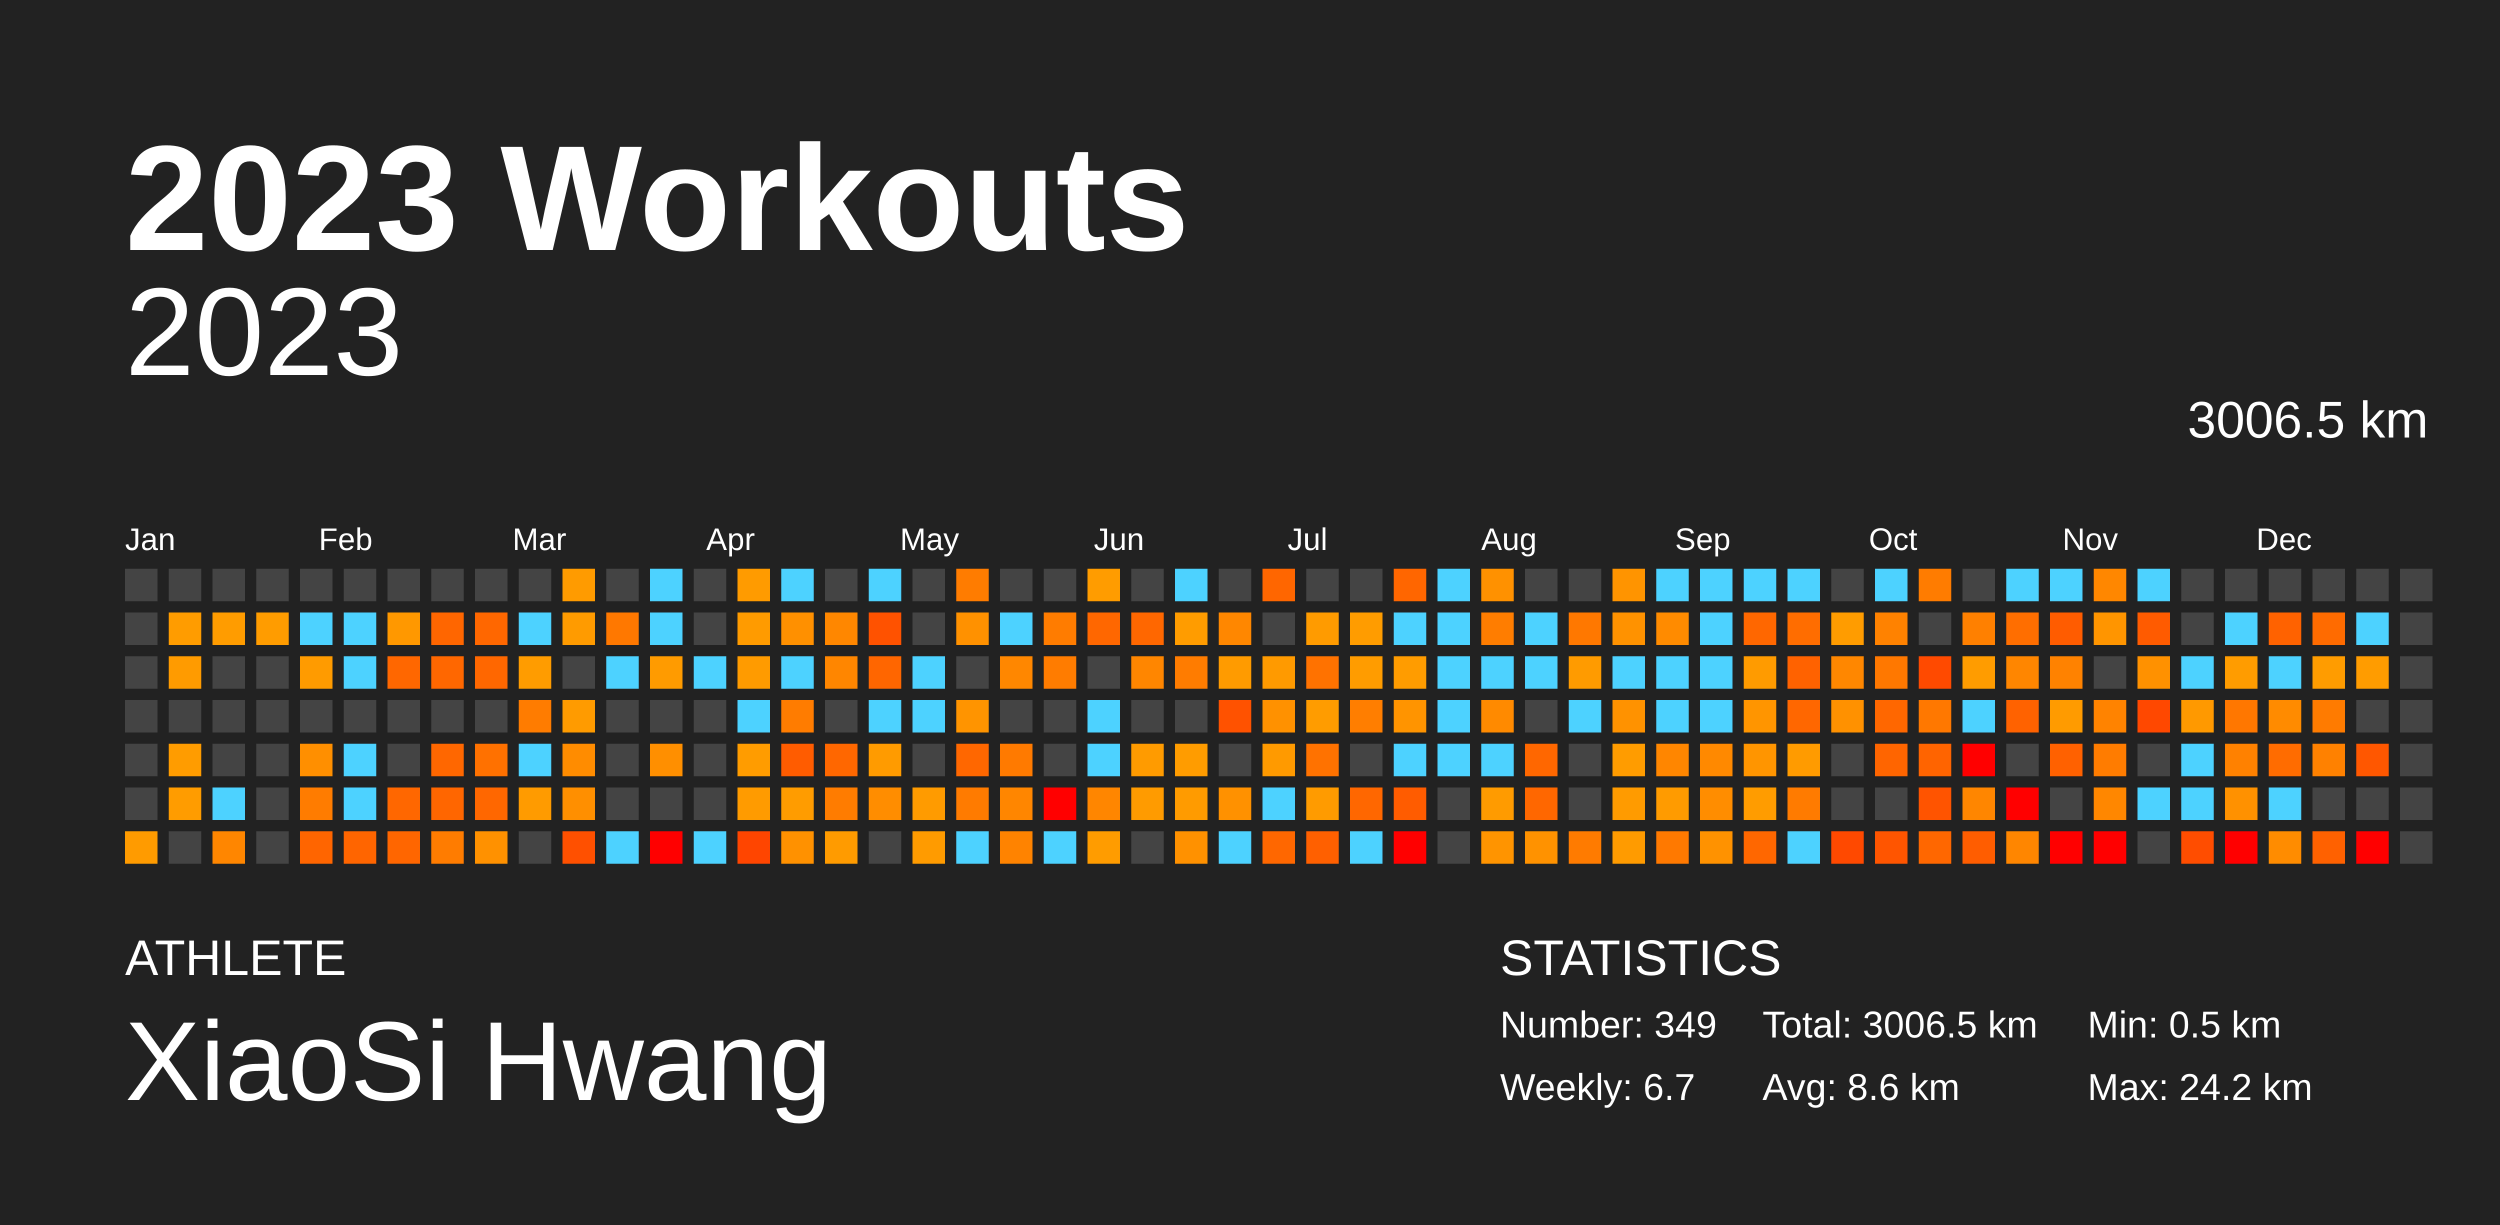
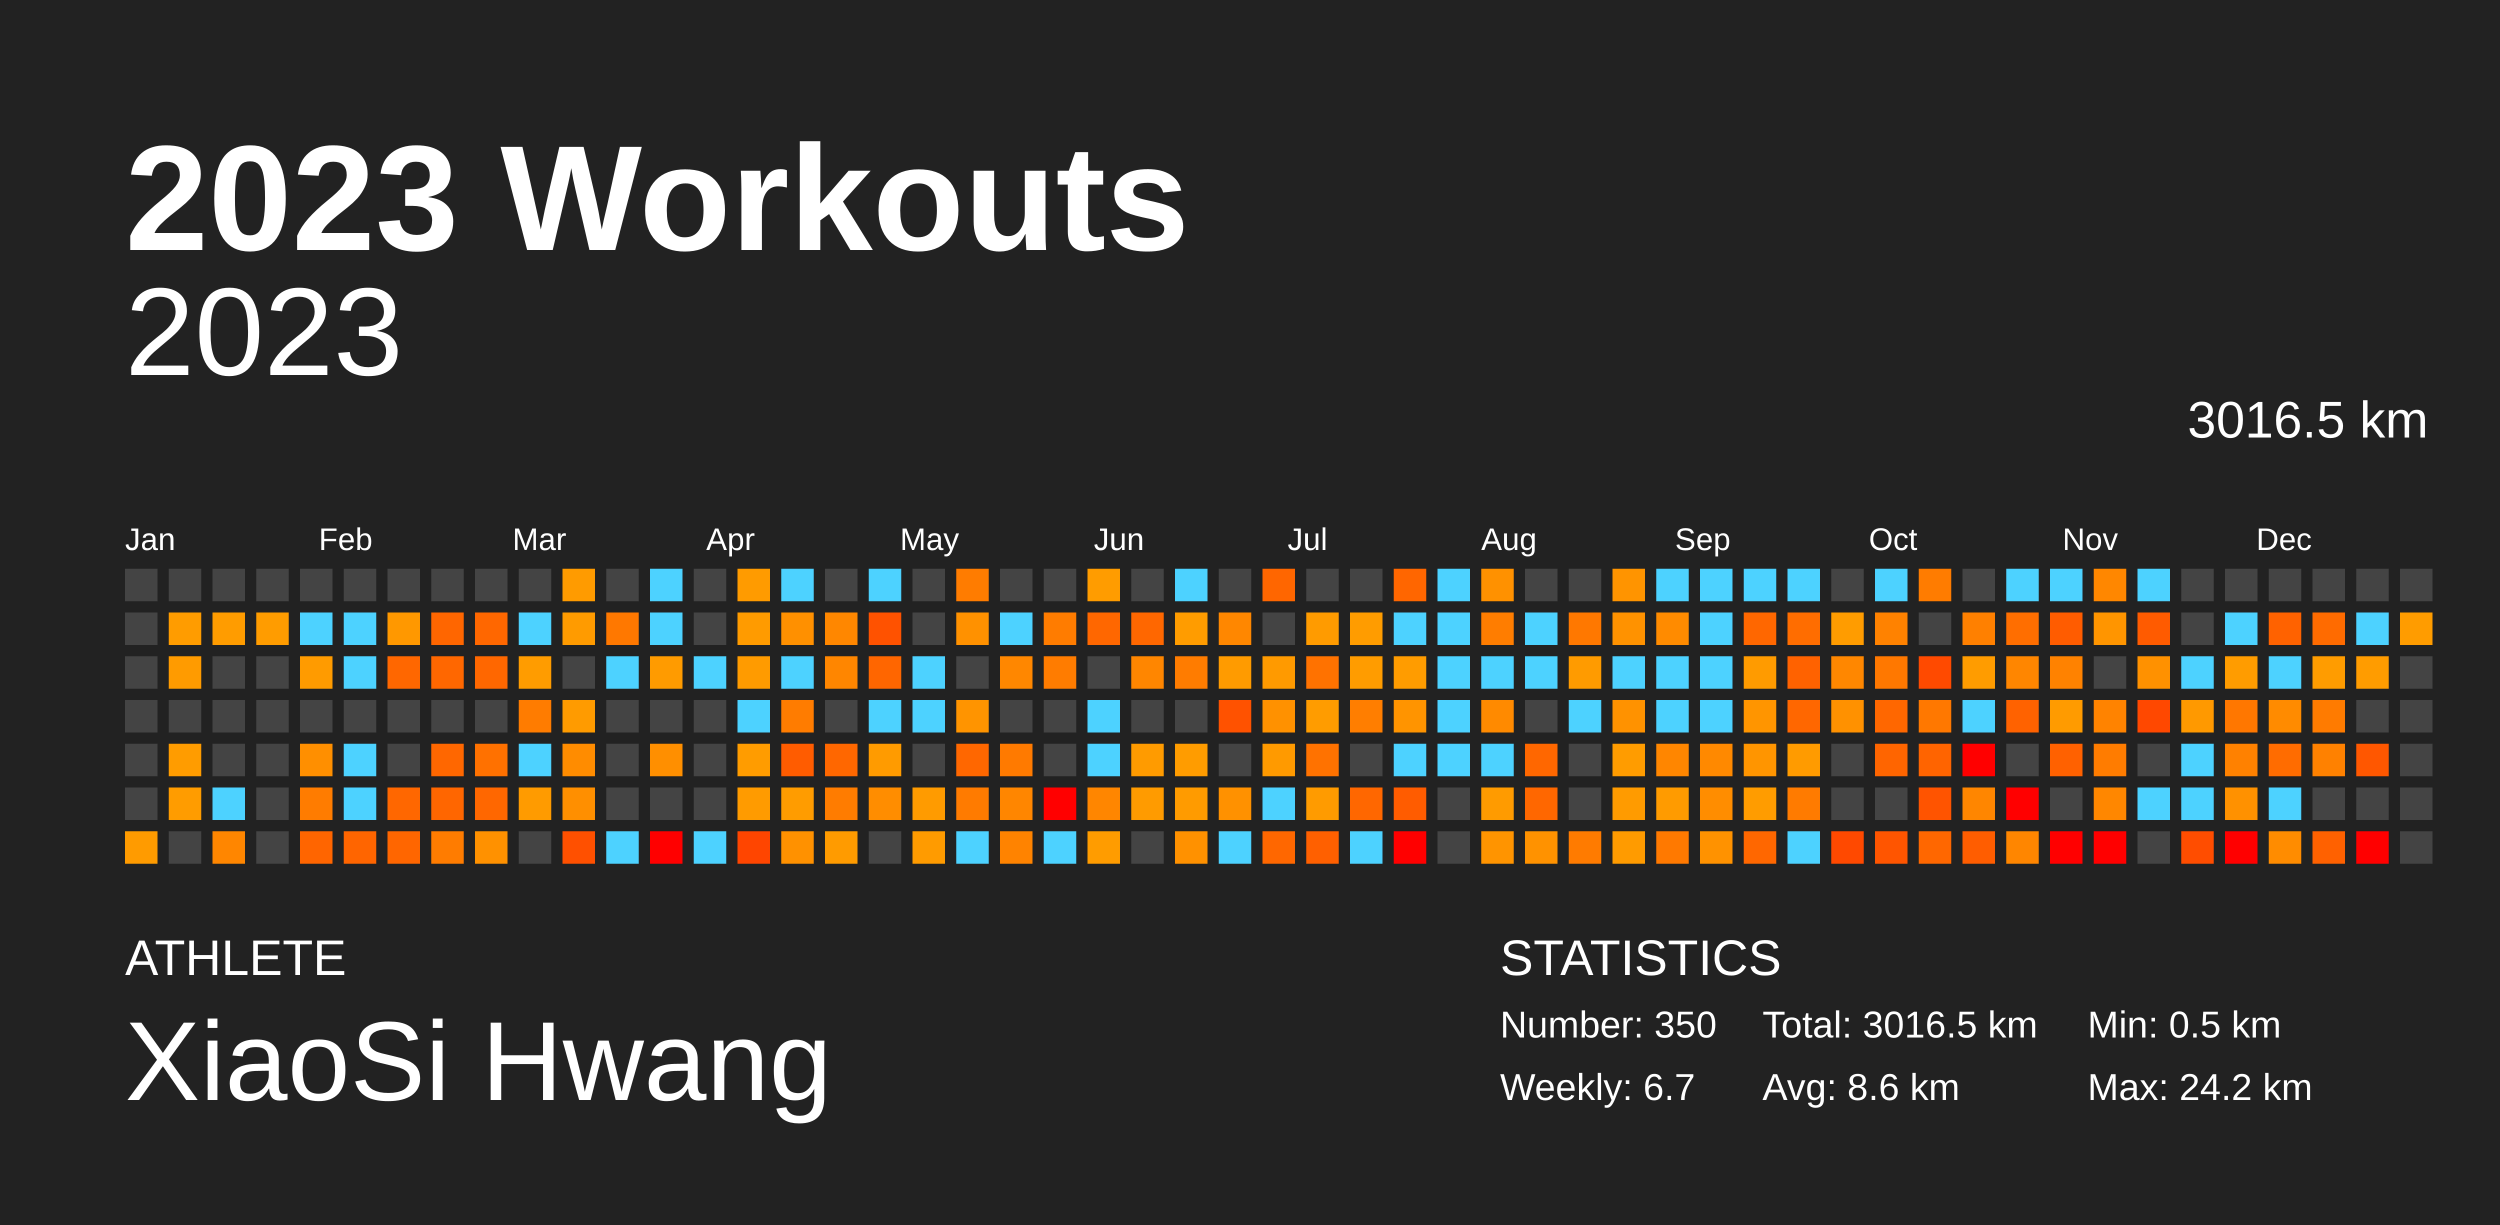
<svg xmlns="http://www.w3.org/2000/svg" baseProfile="full" height="98mm" version="1.1" viewBox="0,0,200,98" width="200mm">
  <defs />
  <rect fill="#222222" height="98" width="200" x="0" y="0" />
  <text fill="#FFFFFF" style="font-size:12px; font-family:Arial; font-weight:bold;" x="10" y="20">2023 Workouts</text>
  <text fill="#FFFFFF" style="font-size:4px; font-family:Arial" x="10" y="78">ATHLETE</text>
  <text fill="#FFFFFF" style="font-size:9px; font-family:Arial" x="10" y="88">XiaoSi Hwang</text>
  <text fill="#FFFFFF" style="font-size:4px; font-family:Arial" x="120" y="78">STATISTICS</text>
-   <text fill="#FFFFFF" style="font-size:3px; font-family:Arial" x="120" y="83">Number: 349</text>
+   <text fill="#FFFFFF" style="font-size:3px; font-family:Arial" x="120" y="83">Number: 350</text>
  <text fill="#FFFFFF" style="font-size:3px; font-family:Arial" x="120" y="88">Weekly: 6.7</text>
-   <text fill="#FFFFFF" style="font-size:3px; font-family:Arial" x="141" y="83">Total: 3006.5 km</text>
+   <text fill="#FFFFFF" style="font-size:3px; font-family:Arial" x="141" y="83">Total: 3016.5 km</text>
  <text fill="#FFFFFF" style="font-size:3px; font-family:Arial" x="141" y="88">Avg: 8.6 km</text>
  <text fill="#FFFFFF" style="font-size:3px; font-family:Arial" x="167" y="83">Min: 0.5 km</text>
  <text fill="#FFFFFF" style="font-size:3px; font-family:Arial" x="167" y="88">Max: 24.2 km</text>
  <text alignment-baseline="hanging" fill="#FFFFFF" style="font-size:10.0px; font-family:Arial;" x="10" y="30">2023</text>
-   <text alignment-baseline="hanging" fill="#FFFFFF" style="font-size:4.125px; font-family:Arial;" x="175" y="35">3006.5 km</text>
+   <text alignment-baseline="hanging" fill="#FFFFFF" style="font-size:4.125px; font-family:Arial;" x="175" y="35">3016.5 km</text>
  <text fill="#FFFFFF" style="font-size:2.5px; font-family:Arial" x="10.0" y="44">Jan</text>
  <text fill="#FFFFFF" style="font-size:2.5px; font-family:Arial" x="25.5" y="44">Feb</text>
  <text fill="#FFFFFF" style="font-size:2.5px; font-family:Arial" x="41.0" y="44">Mar</text>
  <text fill="#FFFFFF" style="font-size:2.5px; font-family:Arial" x="56.5" y="44">Apr</text>
  <text fill="#FFFFFF" style="font-size:2.5px; font-family:Arial" x="72.0" y="44">May</text>
  <text fill="#FFFFFF" style="font-size:2.5px; font-family:Arial" x="87.5" y="44">Jun</text>
  <text fill="#FFFFFF" style="font-size:2.5px; font-family:Arial" x="103.0" y="44">Jul</text>
  <text fill="#FFFFFF" style="font-size:2.5px; font-family:Arial" x="118.5" y="44">Aug</text>
  <text fill="#FFFFFF" style="font-size:2.5px; font-family:Arial" x="134.0" y="44">Sep</text>
  <text fill="#FFFFFF" style="font-size:2.5px; font-family:Arial" x="149.5" y="44">Oct</text>
  <text fill="#FFFFFF" style="font-size:2.5px; font-family:Arial" x="165.0" y="44">Nov</text>
  <text fill="#FFFFFF" style="font-size:2.5px; font-family:Arial" x="180.5" y="44">Dec</text>
  <rect fill="#444444" height="2.6" width="2.6" x="10.0" y="45.5" />
  <rect fill="#444444" height="2.6" width="2.6" x="10.0" y="49.0" />
  <rect fill="#444444" height="2.6" width="2.6" x="10.0" y="52.5" />
  <rect fill="#444444" height="2.6" width="2.6" x="10.0" y="56.0" />
  <rect fill="#444444" height="2.6" width="2.6" x="10.0" y="59.5" />
  <rect fill="#444444" height="2.6" width="2.6" x="10.0" y="63.0" />
  <rect fill="#ff9b00" height="2.6" width="2.6" x="10.0" y="66.5" />
  <rect fill="#444444" height="2.6" width="2.6" x="13.5" y="45.5" />
  <rect fill="#ff9c00" height="2.6" width="2.6" x="13.5" y="49.0" />
  <rect fill="#ff9b00" height="2.6" width="2.6" x="13.5" y="52.5" />
  <rect fill="#444444" height="2.6" width="2.6" x="13.5" y="56.0" />
  <rect fill="#ff9c00" height="2.6" width="2.6" x="13.5" y="59.5" />
  <rect fill="#ff9c00" height="2.6" width="2.6" x="13.5" y="63.0" />
  <rect fill="#444444" height="2.6" width="2.6" x="13.5" y="66.5" />
  <rect fill="#444444" height="2.6" width="2.6" x="17.0" y="45.5" />
  <rect fill="#ff9c00" height="2.6" width="2.6" x="17.0" y="49.0" />
  <rect fill="#444444" height="2.6" width="2.6" x="17.0" y="52.5" />
  <rect fill="#444444" height="2.6" width="2.6" x="17.0" y="56.0" />
  <rect fill="#444444" height="2.6" width="2.6" x="17.0" y="59.5" />
  <rect fill="#4dd2ff" height="2.6" width="2.6" x="17.0" y="63.0" />
  <rect fill="#ff8600" height="2.6" width="2.6" x="17.0" y="66.5" />
  <rect fill="#444444" height="2.6" width="2.6" x="20.5" y="45.5" />
  <rect fill="#ff9c00" height="2.6" width="2.6" x="20.5" y="49.0" />
  <rect fill="#444444" height="2.6" width="2.6" x="20.5" y="52.5" />
  <rect fill="#444444" height="2.6" width="2.6" x="20.5" y="56.0" />
  <rect fill="#444444" height="2.6" width="2.6" x="20.5" y="59.5" />
  <rect fill="#444444" height="2.6" width="2.6" x="20.5" y="63.0" />
  <rect fill="#444444" height="2.6" width="2.6" x="20.5" y="66.5" />
  <rect fill="#444444" height="2.6" width="2.6" x="24.0" y="45.5" />
  <rect fill="#4dd2ff" height="2.6" width="2.6" x="24.0" y="49.0" />
  <rect fill="#ff9b00" height="2.6" width="2.6" x="24.0" y="52.5" />
  <rect fill="#444444" height="2.6" width="2.6" x="24.0" y="56.0" />
  <rect fill="#ff8f00" height="2.6" width="2.6" x="24.0" y="59.5" />
  <rect fill="#ff7c00" height="2.6" width="2.6" x="24.0" y="63.0" />
  <rect fill="#ff6500" height="2.6" width="2.6" x="24.0" y="66.5" />
  <rect fill="#444444" height="2.6" width="2.6" x="27.5" y="45.5" />
  <rect fill="#4dd2ff" height="2.6" width="2.6" x="27.5" y="49.0" />
  <rect fill="#4dd2ff" height="2.6" width="2.6" x="27.5" y="52.5" />
  <rect fill="#444444" height="2.6" width="2.6" x="27.5" y="56.0" />
  <rect fill="#4dd2ff" height="2.6" width="2.6" x="27.5" y="59.5" />
  <rect fill="#4dd2ff" height="2.6" width="2.6" x="27.5" y="63.0" />
  <rect fill="#ff6500" height="2.6" width="2.6" x="27.5" y="66.5" />
  <rect fill="#444444" height="2.6" width="2.6" x="31.0" y="45.5" />
  <rect fill="#ff9800" height="2.6" width="2.6" x="31.0" y="49.0" />
  <rect fill="#ff6700" height="2.6" width="2.6" x="31.0" y="52.5" />
  <rect fill="#444444" height="2.6" width="2.6" x="31.0" y="56.0" />
  <rect fill="#444444" height="2.6" width="2.6" x="31.0" y="59.5" />
  <rect fill="#ff6700" height="2.6" width="2.6" x="31.0" y="63.0" />
  <rect fill="#ff6600" height="2.6" width="2.6" x="31.0" y="66.5" />
  <rect fill="#444444" height="2.6" width="2.6" x="34.5" y="45.5" />
  <rect fill="#ff6600" height="2.6" width="2.6" x="34.5" y="49.0" />
  <rect fill="#ff6700" height="2.6" width="2.6" x="34.5" y="52.5" />
  <rect fill="#444444" height="2.6" width="2.6" x="34.5" y="56.0" />
  <rect fill="#ff6700" height="2.6" width="2.6" x="34.5" y="59.5" />
  <rect fill="#ff6600" height="2.6" width="2.6" x="34.5" y="63.0" />
  <rect fill="#ff7c00" height="2.6" width="2.6" x="34.5" y="66.5" />
  <rect fill="#444444" height="2.6" width="2.6" x="38.0" y="45.5" />
  <rect fill="#ff6700" height="2.6" width="2.6" x="38.0" y="49.0" />
  <rect fill="#ff6700" height="2.6" width="2.6" x="38.0" y="52.5" />
  <rect fill="#444444" height="2.6" width="2.6" x="38.0" y="56.0" />
  <rect fill="#ff7100" height="2.6" width="2.6" x="38.0" y="59.5" />
  <rect fill="#ff6700" height="2.6" width="2.6" x="38.0" y="63.0" />
  <rect fill="#ff9100" height="2.6" width="2.6" x="38.0" y="66.5" />
  <rect fill="#444444" height="2.6" width="2.6" x="41.5" y="45.5" />
  <rect fill="#4dd2ff" height="2.6" width="2.6" x="41.5" y="49.0" />
  <rect fill="#ff9c00" height="2.6" width="2.6" x="41.5" y="52.5" />
  <rect fill="#ff7c00" height="2.6" width="2.6" x="41.5" y="56.0" />
  <rect fill="#4dd2ff" height="2.6" width="2.6" x="41.5" y="59.5" />
  <rect fill="#ff9b00" height="2.6" width="2.6" x="41.5" y="63.0" />
  <rect fill="#444444" height="2.6" width="2.6" x="41.5" y="66.5" />
  <rect fill="#ff9b00" height="2.6" width="2.6" x="45.0" y="45.5" />
  <rect fill="#ff9b00" height="2.6" width="2.6" x="45.0" y="49.0" />
  <rect fill="#444444" height="2.6" width="2.6" x="45.0" y="52.5" />
  <rect fill="#ff9b00" height="2.6" width="2.6" x="45.0" y="56.0" />
  <rect fill="#ff8c00" height="2.6" width="2.6" x="45.0" y="59.5" />
  <rect fill="#ff8f00" height="2.6" width="2.6" x="45.0" y="63.0" />
  <rect fill="#ff5000" height="2.6" width="2.6" x="45.0" y="66.5" />
  <rect fill="#444444" height="2.6" width="2.6" x="48.5" y="45.5" />
  <rect fill="#ff7800" height="2.6" width="2.6" x="48.5" y="49.0" />
  <rect fill="#4dd2ff" height="2.6" width="2.6" x="48.5" y="52.5" />
  <rect fill="#444444" height="2.6" width="2.6" x="48.5" y="56.0" />
  <rect fill="#444444" height="2.6" width="2.6" x="48.5" y="59.5" />
  <rect fill="#444444" height="2.6" width="2.6" x="48.5" y="63.0" />
  <rect fill="#4dd2ff" height="2.6" width="2.6" x="48.5" y="66.5" />
  <rect fill="#4dd2ff" height="2.6" width="2.6" x="52.0" y="45.5" />
  <rect fill="#4dd2ff" height="2.6" width="2.6" x="52.0" y="49.0" />
  <rect fill="#ff9b00" height="2.6" width="2.6" x="52.0" y="52.5" />
  <rect fill="#444444" height="2.6" width="2.6" x="52.0" y="56.0" />
  <rect fill="#ff8f00" height="2.6" width="2.6" x="52.0" y="59.5" />
  <rect fill="#444444" height="2.6" width="2.6" x="52.0" y="63.0" />
  <rect fill="red" height="2.6" width="2.6" x="52.0" y="66.5" />
  <rect fill="#444444" height="2.6" width="2.6" x="55.5" y="45.5" />
  <rect fill="#444444" height="2.6" width="2.6" x="55.5" y="49.0" />
  <rect fill="#4dd2ff" height="2.6" width="2.6" x="55.5" y="52.5" />
  <rect fill="#444444" height="2.6" width="2.6" x="55.5" y="56.0" />
  <rect fill="#444444" height="2.6" width="2.6" x="55.5" y="59.5" />
  <rect fill="#444444" height="2.6" width="2.6" x="55.5" y="63.0" />
  <rect fill="#4dd2ff" height="2.6" width="2.6" x="55.5" y="66.5" />
  <rect fill="#ff9b00" height="2.6" width="2.6" x="59.0" y="45.5" />
  <rect fill="#ff9b00" height="2.6" width="2.6" x="59.0" y="49.0" />
  <rect fill="#ff9b00" height="2.6" width="2.6" x="59.0" y="52.5" />
  <rect fill="#4dd2ff" height="2.6" width="2.6" x="59.0" y="56.0" />
  <rect fill="#ff9c00" height="2.6" width="2.6" x="59.0" y="59.5" />
  <rect fill="#ff9b00" height="2.6" width="2.6" x="59.0" y="63.0" />
  <rect fill="#ff4500" height="2.6" width="2.6" x="59.0" y="66.5" />
  <rect fill="#4dd2ff" height="2.6" width="2.6" x="62.5" y="45.5" />
  <rect fill="#ff9000" height="2.6" width="2.6" x="62.5" y="49.0" />
  <rect fill="#4dd2ff" height="2.6" width="2.6" x="62.5" y="52.5" />
  <rect fill="#ff7c00" height="2.6" width="2.6" x="62.5" y="56.0" />
  <rect fill="#ff5c00" height="2.6" width="2.6" x="62.5" y="59.5" />
  <rect fill="#ff9c00" height="2.6" width="2.6" x="62.5" y="63.0" />
  <rect fill="#ff9100" height="2.6" width="2.6" x="62.5" y="66.5" />
  <rect fill="#444444" height="2.6" width="2.6" x="66.0" y="45.5" />
  <rect fill="#ff8700" height="2.6" width="2.6" x="66.0" y="49.0" />
  <rect fill="#ff8600" height="2.6" width="2.6" x="66.0" y="52.5" />
  <rect fill="#444444" height="2.6" width="2.6" x="66.0" y="56.0" />
  <rect fill="#ff6700" height="2.6" width="2.6" x="66.0" y="59.5" />
  <rect fill="#ff7c00" height="2.6" width="2.6" x="66.0" y="63.0" />
  <rect fill="#ff9b00" height="2.6" width="2.6" x="66.0" y="66.5" />
  <rect fill="#4dd2ff" height="2.6" width="2.6" x="69.5" y="45.5" />
  <rect fill="#ff5200" height="2.6" width="2.6" x="69.5" y="49.0" />
  <rect fill="#ff6600" height="2.6" width="2.6" x="69.5" y="52.5" />
  <rect fill="#4dd2ff" height="2.6" width="2.6" x="69.5" y="56.0" />
  <rect fill="#ff9b00" height="2.6" width="2.6" x="69.5" y="59.5" />
  <rect fill="#ff8d00" height="2.6" width="2.6" x="69.5" y="63.0" />
  <rect fill="#444444" height="2.6" width="2.6" x="69.5" y="66.5" />
  <rect fill="#444444" height="2.6" width="2.6" x="73.0" y="45.5" />
  <rect fill="#444444" height="2.6" width="2.6" x="73.0" y="49.0" />
  <rect fill="#4dd2ff" height="2.6" width="2.6" x="73.0" y="52.5" />
  <rect fill="#4dd2ff" height="2.6" width="2.6" x="73.0" y="56.0" />
  <rect fill="#444444" height="2.6" width="2.6" x="73.0" y="59.5" />
  <rect fill="#ff9b00" height="2.6" width="2.6" x="73.0" y="63.0" />
  <rect fill="#ff9b00" height="2.6" width="2.6" x="73.0" y="66.5" />
  <rect fill="#ff7c00" height="2.6" width="2.6" x="76.5" y="45.5" />
  <rect fill="#ff9100" height="2.6" width="2.6" x="76.5" y="49.0" />
  <rect fill="#444444" height="2.6" width="2.6" x="76.5" y="52.5" />
  <rect fill="#ff9400" height="2.6" width="2.6" x="76.5" y="56.0" />
  <rect fill="#ff6700" height="2.6" width="2.6" x="76.5" y="59.5" />
  <rect fill="#ff7b00" height="2.6" width="2.6" x="76.5" y="63.0" />
  <rect fill="#4dd2ff" height="2.6" width="2.6" x="76.5" y="66.5" />
  <rect fill="#444444" height="2.6" width="2.6" x="80.0" y="45.5" />
  <rect fill="#4dd2ff" height="2.6" width="2.6" x="80.0" y="49.0" />
  <rect fill="#ff8700" height="2.6" width="2.6" x="80.0" y="52.5" />
  <rect fill="#444444" height="2.6" width="2.6" x="80.0" y="56.0" />
  <rect fill="#ff7a00" height="2.6" width="2.6" x="80.0" y="59.5" />
  <rect fill="#ff8600" height="2.6" width="2.6" x="80.0" y="63.0" />
  <rect fill="#ff8300" height="2.6" width="2.6" x="80.0" y="66.5" />
  <rect fill="#444444" height="2.6" width="2.6" x="83.5" y="45.5" />
  <rect fill="#ff7c00" height="2.6" width="2.6" x="83.5" y="49.0" />
  <rect fill="#ff7c00" height="2.6" width="2.6" x="83.5" y="52.5" />
  <rect fill="#444444" height="2.6" width="2.6" x="83.5" y="56.0" />
  <rect fill="#444444" height="2.6" width="2.6" x="83.5" y="59.5" />
  <rect fill="red" height="2.6" width="2.6" x="83.5" y="63.0" />
  <rect fill="#4dd2ff" height="2.6" width="2.6" x="83.5" y="66.5" />
  <rect fill="#ff9c00" height="2.6" width="2.6" x="87.0" y="45.5" />
  <rect fill="#ff6700" height="2.6" width="2.6" x="87.0" y="49.0" />
  <rect fill="#444444" height="2.6" width="2.6" x="87.0" y="52.5" />
  <rect fill="#4dd2ff" height="2.6" width="2.6" x="87.0" y="56.0" />
  <rect fill="#4dd2ff" height="2.6" width="2.6" x="87.0" y="59.5" />
  <rect fill="#ff8600" height="2.6" width="2.6" x="87.0" y="63.0" />
  <rect fill="#ff9c00" height="2.6" width="2.6" x="87.0" y="66.5" />
  <rect fill="#444444" height="2.6" width="2.6" x="90.5" y="45.5" />
  <rect fill="#ff6700" height="2.6" width="2.6" x="90.5" y="49.0" />
  <rect fill="#ff8600" height="2.6" width="2.6" x="90.5" y="52.5" />
  <rect fill="#444444" height="2.6" width="2.6" x="90.5" y="56.0" />
  <rect fill="#ff9b00" height="2.6" width="2.6" x="90.5" y="59.5" />
  <rect fill="#ff9b00" height="2.6" width="2.6" x="90.5" y="63.0" />
  <rect fill="#444444" height="2.6" width="2.6" x="90.5" y="66.5" />
  <rect fill="#4dd2ff" height="2.6" width="2.6" x="94.0" y="45.5" />
  <rect fill="#ff9c00" height="2.6" width="2.6" x="94.0" y="49.0" />
  <rect fill="#ff7c00" height="2.6" width="2.6" x="94.0" y="52.5" />
  <rect fill="#444444" height="2.6" width="2.6" x="94.0" y="56.0" />
  <rect fill="#ff9c00" height="2.6" width="2.6" x="94.0" y="59.5" />
  <rect fill="#ff9b00" height="2.6" width="2.6" x="94.0" y="63.0" />
  <rect fill="#ff9100" height="2.6" width="2.6" x="94.0" y="66.5" />
  <rect fill="#444444" height="2.6" width="2.6" x="97.5" y="45.5" />
  <rect fill="#ff8700" height="2.6" width="2.6" x="97.5" y="49.0" />
  <rect fill="#ff9b00" height="2.6" width="2.6" x="97.5" y="52.5" />
  <rect fill="#ff5200" height="2.6" width="2.6" x="97.5" y="56.0" />
  <rect fill="#444444" height="2.6" width="2.6" x="97.5" y="59.5" />
  <rect fill="#ff9100" height="2.6" width="2.6" x="97.5" y="63.0" />
  <rect fill="#4dd2ff" height="2.6" width="2.6" x="97.5" y="66.5" />
  <rect fill="#ff6600" height="2.6" width="2.6" x="101.0" y="45.5" />
  <rect fill="#444444" height="2.6" width="2.6" x="101.0" y="49.0" />
  <rect fill="#ff9a00" height="2.6" width="2.6" x="101.0" y="52.5" />
  <rect fill="#ff9100" height="2.6" width="2.6" x="101.0" y="56.0" />
  <rect fill="#ff9a00" height="2.6" width="2.6" x="101.0" y="59.5" />
  <rect fill="#4dd2ff" height="2.6" width="2.6" x="101.0" y="63.0" />
  <rect fill="#ff6700" height="2.6" width="2.6" x="101.0" y="66.5" />
  <rect fill="#444444" height="2.6" width="2.6" x="104.5" y="45.5" />
  <rect fill="#ff9b00" height="2.6" width="2.6" x="104.5" y="49.0" />
  <rect fill="#ff7200" height="2.6" width="2.6" x="104.5" y="52.5" />
  <rect fill="#ff9c00" height="2.6" width="2.6" x="104.5" y="56.0" />
  <rect fill="#ff7200" height="2.6" width="2.6" x="104.5" y="59.5" />
  <rect fill="#ff9b00" height="2.6" width="2.6" x="104.5" y="63.0" />
  <rect fill="#ff6000" height="2.6" width="2.6" x="104.5" y="66.5" />
  <rect fill="#444444" height="2.6" width="2.6" x="108.0" y="45.5" />
  <rect fill="#ff9c00" height="2.6" width="2.6" x="108.0" y="49.0" />
  <rect fill="#ff9c00" height="2.6" width="2.6" x="108.0" y="52.5" />
  <rect fill="#ff7e00" height="2.6" width="2.6" x="108.0" y="56.0" />
  <rect fill="#444444" height="2.6" width="2.6" x="108.0" y="59.5" />
  <rect fill="#ff6700" height="2.6" width="2.6" x="108.0" y="63.0" />
  <rect fill="#4dd2ff" height="2.6" width="2.6" x="108.0" y="66.5" />
  <rect fill="#ff6600" height="2.6" width="2.6" x="111.5" y="45.5" />
  <rect fill="#4dd2ff" height="2.6" width="2.6" x="111.5" y="49.0" />
  <rect fill="#ff9c00" height="2.6" width="2.6" x="111.5" y="52.5" />
  <rect fill="#ff9400" height="2.6" width="2.6" x="111.5" y="56.0" />
  <rect fill="#4dd2ff" height="2.6" width="2.6" x="111.5" y="59.5" />
  <rect fill="#ff5c00" height="2.6" width="2.6" x="111.5" y="63.0" />
  <rect fill="red" height="2.6" width="2.6" x="111.5" y="66.5" />
  <rect fill="#4dd2ff" height="2.6" width="2.6" x="115.0" y="45.5" />
  <rect fill="#4dd2ff" height="2.6" width="2.6" x="115.0" y="49.0" />
  <rect fill="#4dd2ff" height="2.6" width="2.6" x="115.0" y="52.5" />
  <rect fill="#4dd2ff" height="2.6" width="2.6" x="115.0" y="56.0" />
  <rect fill="#4dd2ff" height="2.6" width="2.6" x="115.0" y="59.5" />
  <rect fill="#444444" height="2.6" width="2.6" x="115.0" y="63.0" />
  <rect fill="#444444" height="2.6" width="2.6" x="115.0" y="66.5" />
  <rect fill="#ff9100" height="2.6" width="2.6" x="118.5" y="45.5" />
  <rect fill="#ff7d00" height="2.6" width="2.6" x="118.5" y="49.0" />
  <rect fill="#4dd2ff" height="2.6" width="2.6" x="118.5" y="52.5" />
  <rect fill="#ff8a00" height="2.6" width="2.6" x="118.5" y="56.0" />
  <rect fill="#4dd2ff" height="2.6" width="2.6" x="118.5" y="59.5" />
  <rect fill="#ff9b00" height="2.6" width="2.6" x="118.5" y="63.0" />
  <rect fill="#ff9400" height="2.6" width="2.6" x="118.5" y="66.5" />
  <rect fill="#444444" height="2.6" width="2.6" x="122.0" y="45.5" />
  <rect fill="#4dd2ff" height="2.6" width="2.6" x="122.0" y="49.0" />
  <rect fill="#4dd2ff" height="2.6" width="2.6" x="122.0" y="52.5" />
  <rect fill="#444444" height="2.6" width="2.6" x="122.0" y="56.0" />
  <rect fill="#ff6700" height="2.6" width="2.6" x="122.0" y="59.5" />
  <rect fill="#ff6700" height="2.6" width="2.6" x="122.0" y="63.0" />
  <rect fill="#ff9200" height="2.6" width="2.6" x="122.0" y="66.5" />
  <rect fill="#444444" height="2.6" width="2.6" x="125.5" y="45.5" />
  <rect fill="#ff7800" height="2.6" width="2.6" x="125.5" y="49.0" />
  <rect fill="#ff9b00" height="2.6" width="2.6" x="125.5" y="52.5" />
  <rect fill="#4dd2ff" height="2.6" width="2.6" x="125.5" y="56.0" />
  <rect fill="#444444" height="2.6" width="2.6" x="125.5" y="59.5" />
  <rect fill="#444444" height="2.6" width="2.6" x="125.5" y="63.0" />
  <rect fill="#ff7b00" height="2.6" width="2.6" x="125.5" y="66.5" />
  <rect fill="#ff9400" height="2.6" width="2.6" x="129.0" y="45.5" />
  <rect fill="#ff9200" height="2.6" width="2.6" x="129.0" y="49.0" />
  <rect fill="#4dd2ff" height="2.6" width="2.6" x="129.0" y="52.5" />
  <rect fill="#ff9200" height="2.6" width="2.6" x="129.0" y="56.0" />
  <rect fill="#ff9c00" height="2.6" width="2.6" x="129.0" y="59.5" />
  <rect fill="#ff9b00" height="2.6" width="2.6" x="129.0" y="63.0" />
  <rect fill="#ff9b00" height="2.6" width="2.6" x="129.0" y="66.5" />
  <rect fill="#4dd2ff" height="2.6" width="2.6" x="132.5" y="45.5" />
  <rect fill="#ff8b00" height="2.6" width="2.6" x="132.5" y="49.0" />
  <rect fill="#4dd2ff" height="2.6" width="2.6" x="132.5" y="52.5" />
  <rect fill="#4dd2ff" height="2.6" width="2.6" x="132.5" y="56.0" />
  <rect fill="#ff8600" height="2.6" width="2.6" x="132.5" y="59.5" />
  <rect fill="#ff9b00" height="2.6" width="2.6" x="132.5" y="63.0" />
  <rect fill="#ff7900" height="2.6" width="2.6" x="132.5" y="66.5" />
  <rect fill="#4dd2ff" height="2.6" width="2.6" x="136.0" y="45.5" />
  <rect fill="#4dd2ff" height="2.6" width="2.6" x="136.0" y="49.0" />
  <rect fill="#4dd2ff" height="2.6" width="2.6" x="136.0" y="52.5" />
  <rect fill="#4dd2ff" height="2.6" width="2.6" x="136.0" y="56.0" />
  <rect fill="#ff8900" height="2.6" width="2.6" x="136.0" y="59.5" />
  <rect fill="#ff8d00" height="2.6" width="2.6" x="136.0" y="63.0" />
  <rect fill="#ff9200" height="2.6" width="2.6" x="136.0" y="66.5" />
  <rect fill="#4dd2ff" height="2.6" width="2.6" x="139.5" y="45.5" />
  <rect fill="#ff6700" height="2.6" width="2.6" x="139.5" y="49.0" />
  <rect fill="#ff9b00" height="2.6" width="2.6" x="139.5" y="52.5" />
  <rect fill="#ff9500" height="2.6" width="2.6" x="139.5" y="56.0" />
  <rect fill="#ff9500" height="2.6" width="2.6" x="139.5" y="59.5" />
  <rect fill="#ff9c00" height="2.6" width="2.6" x="139.5" y="63.0" />
  <rect fill="#ff6700" height="2.6" width="2.6" x="139.5" y="66.5" />
  <rect fill="#4dd2ff" height="2.6" width="2.6" x="143.0" y="45.5" />
  <rect fill="#ff6d00" height="2.6" width="2.6" x="143.0" y="49.0" />
  <rect fill="#ff6200" height="2.6" width="2.6" x="143.0" y="52.5" />
  <rect fill="#ff6700" height="2.6" width="2.6" x="143.0" y="56.0" />
  <rect fill="#ff9b00" height="2.6" width="2.6" x="143.0" y="59.5" />
  <rect fill="#ff7b00" height="2.6" width="2.6" x="143.0" y="63.0" />
  <rect fill="#4dd2ff" height="2.6" width="2.6" x="143.0" y="66.5" />
  <rect fill="#444444" height="2.6" width="2.6" x="146.5" y="45.5" />
  <rect fill="#ff9c00" height="2.6" width="2.6" x="146.5" y="49.0" />
  <rect fill="#ff8700" height="2.6" width="2.6" x="146.5" y="52.5" />
  <rect fill="#ff9100" height="2.6" width="2.6" x="146.5" y="56.0" />
  <rect fill="#444444" height="2.6" width="2.6" x="146.5" y="59.5" />
  <rect fill="#444444" height="2.6" width="2.6" x="146.5" y="63.0" />
  <rect fill="#ff4900" height="2.6" width="2.6" x="146.5" y="66.5" />
  <rect fill="#4dd2ff" height="2.6" width="2.6" x="150.0" y="45.5" />
  <rect fill="#ff8200" height="2.6" width="2.6" x="150.0" y="49.0" />
  <rect fill="#ff7800" height="2.6" width="2.6" x="150.0" y="52.5" />
  <rect fill="#ff6700" height="2.6" width="2.6" x="150.0" y="56.0" />
  <rect fill="#ff6500" height="2.6" width="2.6" x="150.0" y="59.5" />
  <rect fill="#444444" height="2.6" width="2.6" x="150.0" y="63.0" />
  <rect fill="#ff5500" height="2.6" width="2.6" x="150.0" y="66.5" />
  <rect fill="#ff7c00" height="2.6" width="2.6" x="153.5" y="45.5" />
  <rect fill="#444444" height="2.6" width="2.6" x="153.5" y="49.0" />
  <rect fill="#ff4a00" height="2.6" width="2.6" x="153.5" y="52.5" />
  <rect fill="#ff7800" height="2.6" width="2.6" x="153.5" y="56.0" />
  <rect fill="#ff6400" height="2.6" width="2.6" x="153.5" y="59.5" />
  <rect fill="#ff5400" height="2.6" width="2.6" x="153.5" y="63.0" />
  <rect fill="#ff6700" height="2.6" width="2.6" x="153.5" y="66.5" />
  <rect fill="#444444" height="2.6" width="2.6" x="157.0" y="45.5" />
  <rect fill="#ff8000" height="2.6" width="2.6" x="157.0" y="49.0" />
  <rect fill="#ff9c00" height="2.6" width="2.6" x="157.0" y="52.5" />
  <rect fill="#4dd2ff" height="2.6" width="2.6" x="157.0" y="56.0" />
  <rect fill="red" height="2.6" width="2.6" x="157.0" y="59.5" />
  <rect fill="#ff8600" height="2.6" width="2.6" x="157.0" y="63.0" />
  <rect fill="#ff5d00" height="2.6" width="2.6" x="157.0" y="66.5" />
  <rect fill="#4dd2ff" height="2.6" width="2.6" x="160.5" y="45.5" />
  <rect fill="#ff6e00" height="2.6" width="2.6" x="160.5" y="49.0" />
  <rect fill="#ff8600" height="2.6" width="2.6" x="160.5" y="52.5" />
  <rect fill="#ff6200" height="2.6" width="2.6" x="160.5" y="56.0" />
  <rect fill="#444444" height="2.6" width="2.6" x="160.5" y="59.5" />
  <rect fill="red" height="2.6" width="2.6" x="160.5" y="63.0" />
  <rect fill="#ff8600" height="2.6" width="2.6" x="160.5" y="66.5" />
  <rect fill="#4dd2ff" height="2.6" width="2.6" x="164.0" y="45.5" />
  <rect fill="#ff5c00" height="2.6" width="2.6" x="164.0" y="49.0" />
  <rect fill="#ff8200" height="2.6" width="2.6" x="164.0" y="52.5" />
  <rect fill="#ff9b00" height="2.6" width="2.6" x="164.0" y="56.0" />
  <rect fill="#ff6100" height="2.6" width="2.6" x="164.0" y="59.5" />
  <rect fill="#444444" height="2.6" width="2.6" x="164.0" y="63.0" />
  <rect fill="red" height="2.6" width="2.6" x="164.0" y="66.5" />
  <rect fill="#ff8700" height="2.6" width="2.6" x="167.5" y="45.5" />
  <rect fill="#ff9500" height="2.6" width="2.6" x="167.5" y="49.0" />
  <rect fill="#444444" height="2.6" width="2.6" x="167.5" y="52.5" />
  <rect fill="#ff8300" height="2.6" width="2.6" x="167.5" y="56.0" />
  <rect fill="#ff7c00" height="2.6" width="2.6" x="167.5" y="59.5" />
  <rect fill="#ff8700" height="2.6" width="2.6" x="167.5" y="63.0" />
  <rect fill="red" height="2.6" width="2.6" x="167.5" y="66.5" />
  <rect fill="#4dd2ff" height="2.6" width="2.6" x="171.0" y="45.5" />
  <rect fill="#ff5b00" height="2.6" width="2.6" x="171.0" y="49.0" />
  <rect fill="#ff9100" height="2.6" width="2.6" x="171.0" y="52.5" />
  <rect fill="#ff4800" height="2.6" width="2.6" x="171.0" y="56.0" />
  <rect fill="#444444" height="2.6" width="2.6" x="171.0" y="59.5" />
  <rect fill="#4dd2ff" height="2.6" width="2.6" x="171.0" y="63.0" />
  <rect fill="#444444" height="2.6" width="2.6" x="171.0" y="66.5" />
  <rect fill="#444444" height="2.6" width="2.6" x="174.5" y="45.5" />
  <rect fill="#444444" height="2.6" width="2.6" x="174.5" y="49.0" />
  <rect fill="#4dd2ff" height="2.6" width="2.6" x="174.5" y="52.5" />
  <rect fill="#ff9900" height="2.6" width="2.6" x="174.5" y="56.0" />
  <rect fill="#4dd2ff" height="2.6" width="2.6" x="174.5" y="59.5" />
  <rect fill="#4dd2ff" height="2.6" width="2.6" x="174.5" y="63.0" />
  <rect fill="#ff4d00" height="2.6" width="2.6" x="174.5" y="66.5" />
  <rect fill="#444444" height="2.6" width="2.6" x="178.0" y="45.5" />
  <rect fill="#4dd2ff" height="2.6" width="2.6" x="178.0" y="49.0" />
  <rect fill="#ff9c00" height="2.6" width="2.6" x="178.0" y="52.5" />
  <rect fill="#ff7700" height="2.6" width="2.6" x="178.0" y="56.0" />
  <rect fill="#ff8100" height="2.6" width="2.6" x="178.0" y="59.5" />
  <rect fill="#ff9100" height="2.6" width="2.6" x="178.0" y="63.0" />
  <rect fill="red" height="2.6" width="2.6" x="178.0" y="66.5" />
  <rect fill="#444444" height="2.6" width="2.6" x="181.5" y="45.5" />
  <rect fill="#ff6200" height="2.6" width="2.6" x="181.5" y="49.0" />
  <rect fill="#4dd2ff" height="2.6" width="2.6" x="181.5" y="52.5" />
  <rect fill="#ff8b00" height="2.6" width="2.6" x="181.5" y="56.0" />
  <rect fill="#ff6c00" height="2.6" width="2.6" x="181.5" y="59.5" />
  <rect fill="#4dd2ff" height="2.6" width="2.6" x="181.5" y="63.0" />
  <rect fill="#ff8c00" height="2.6" width="2.6" x="181.5" y="66.5" />
  <rect fill="#444444" height="2.6" width="2.6" x="185.0" y="45.5" />
  <rect fill="#ff6b00" height="2.6" width="2.6" x="185.0" y="49.0" />
  <rect fill="#ff9c00" height="2.6" width="2.6" x="185.0" y="52.5" />
  <rect fill="#ff7b00" height="2.6" width="2.6" x="185.0" y="56.0" />
  <rect fill="#ff8100" height="2.6" width="2.6" x="185.0" y="59.5" />
  <rect fill="#444444" height="2.6" width="2.6" x="185.0" y="63.0" />
  <rect fill="#ff6100" height="2.6" width="2.6" x="185.0" y="66.5" />
  <rect fill="#444444" height="2.6" width="2.6" x="188.5" y="45.5" />
  <rect fill="#4dd2ff" height="2.6" width="2.6" x="188.5" y="49.0" />
  <rect fill="#ff9c00" height="2.6" width="2.6" x="188.5" y="52.5" />
  <rect fill="#444444" height="2.6" width="2.6" x="188.5" y="56.0" />
  <rect fill="#ff5700" height="2.6" width="2.6" x="188.5" y="59.5" />
  <rect fill="#444444" height="2.6" width="2.6" x="188.5" y="63.0" />
  <rect fill="red" height="2.6" width="2.6" x="188.5" y="66.5" />
  <rect fill="#444444" height="2.6" width="2.6" x="192.0" y="45.5" />
-   <rect fill="#444444" height="2.6" width="2.6" x="192.0" y="49.0" />
+   <rect fill="#ff9c00" height="2.6" width="2.6" x="192.0" y="49.0" />
  <rect fill="#444444" height="2.6" width="2.6" x="192.0" y="52.5" />
  <rect fill="#444444" height="2.6" width="2.6" x="192.0" y="56.0" />
  <rect fill="#444444" height="2.6" width="2.6" x="192.0" y="59.5" />
  <rect fill="#444444" height="2.6" width="2.6" x="192.0" y="63.0" />
  <rect fill="#444444" height="2.6" width="2.6" x="192.0" y="66.5" />
</svg>
